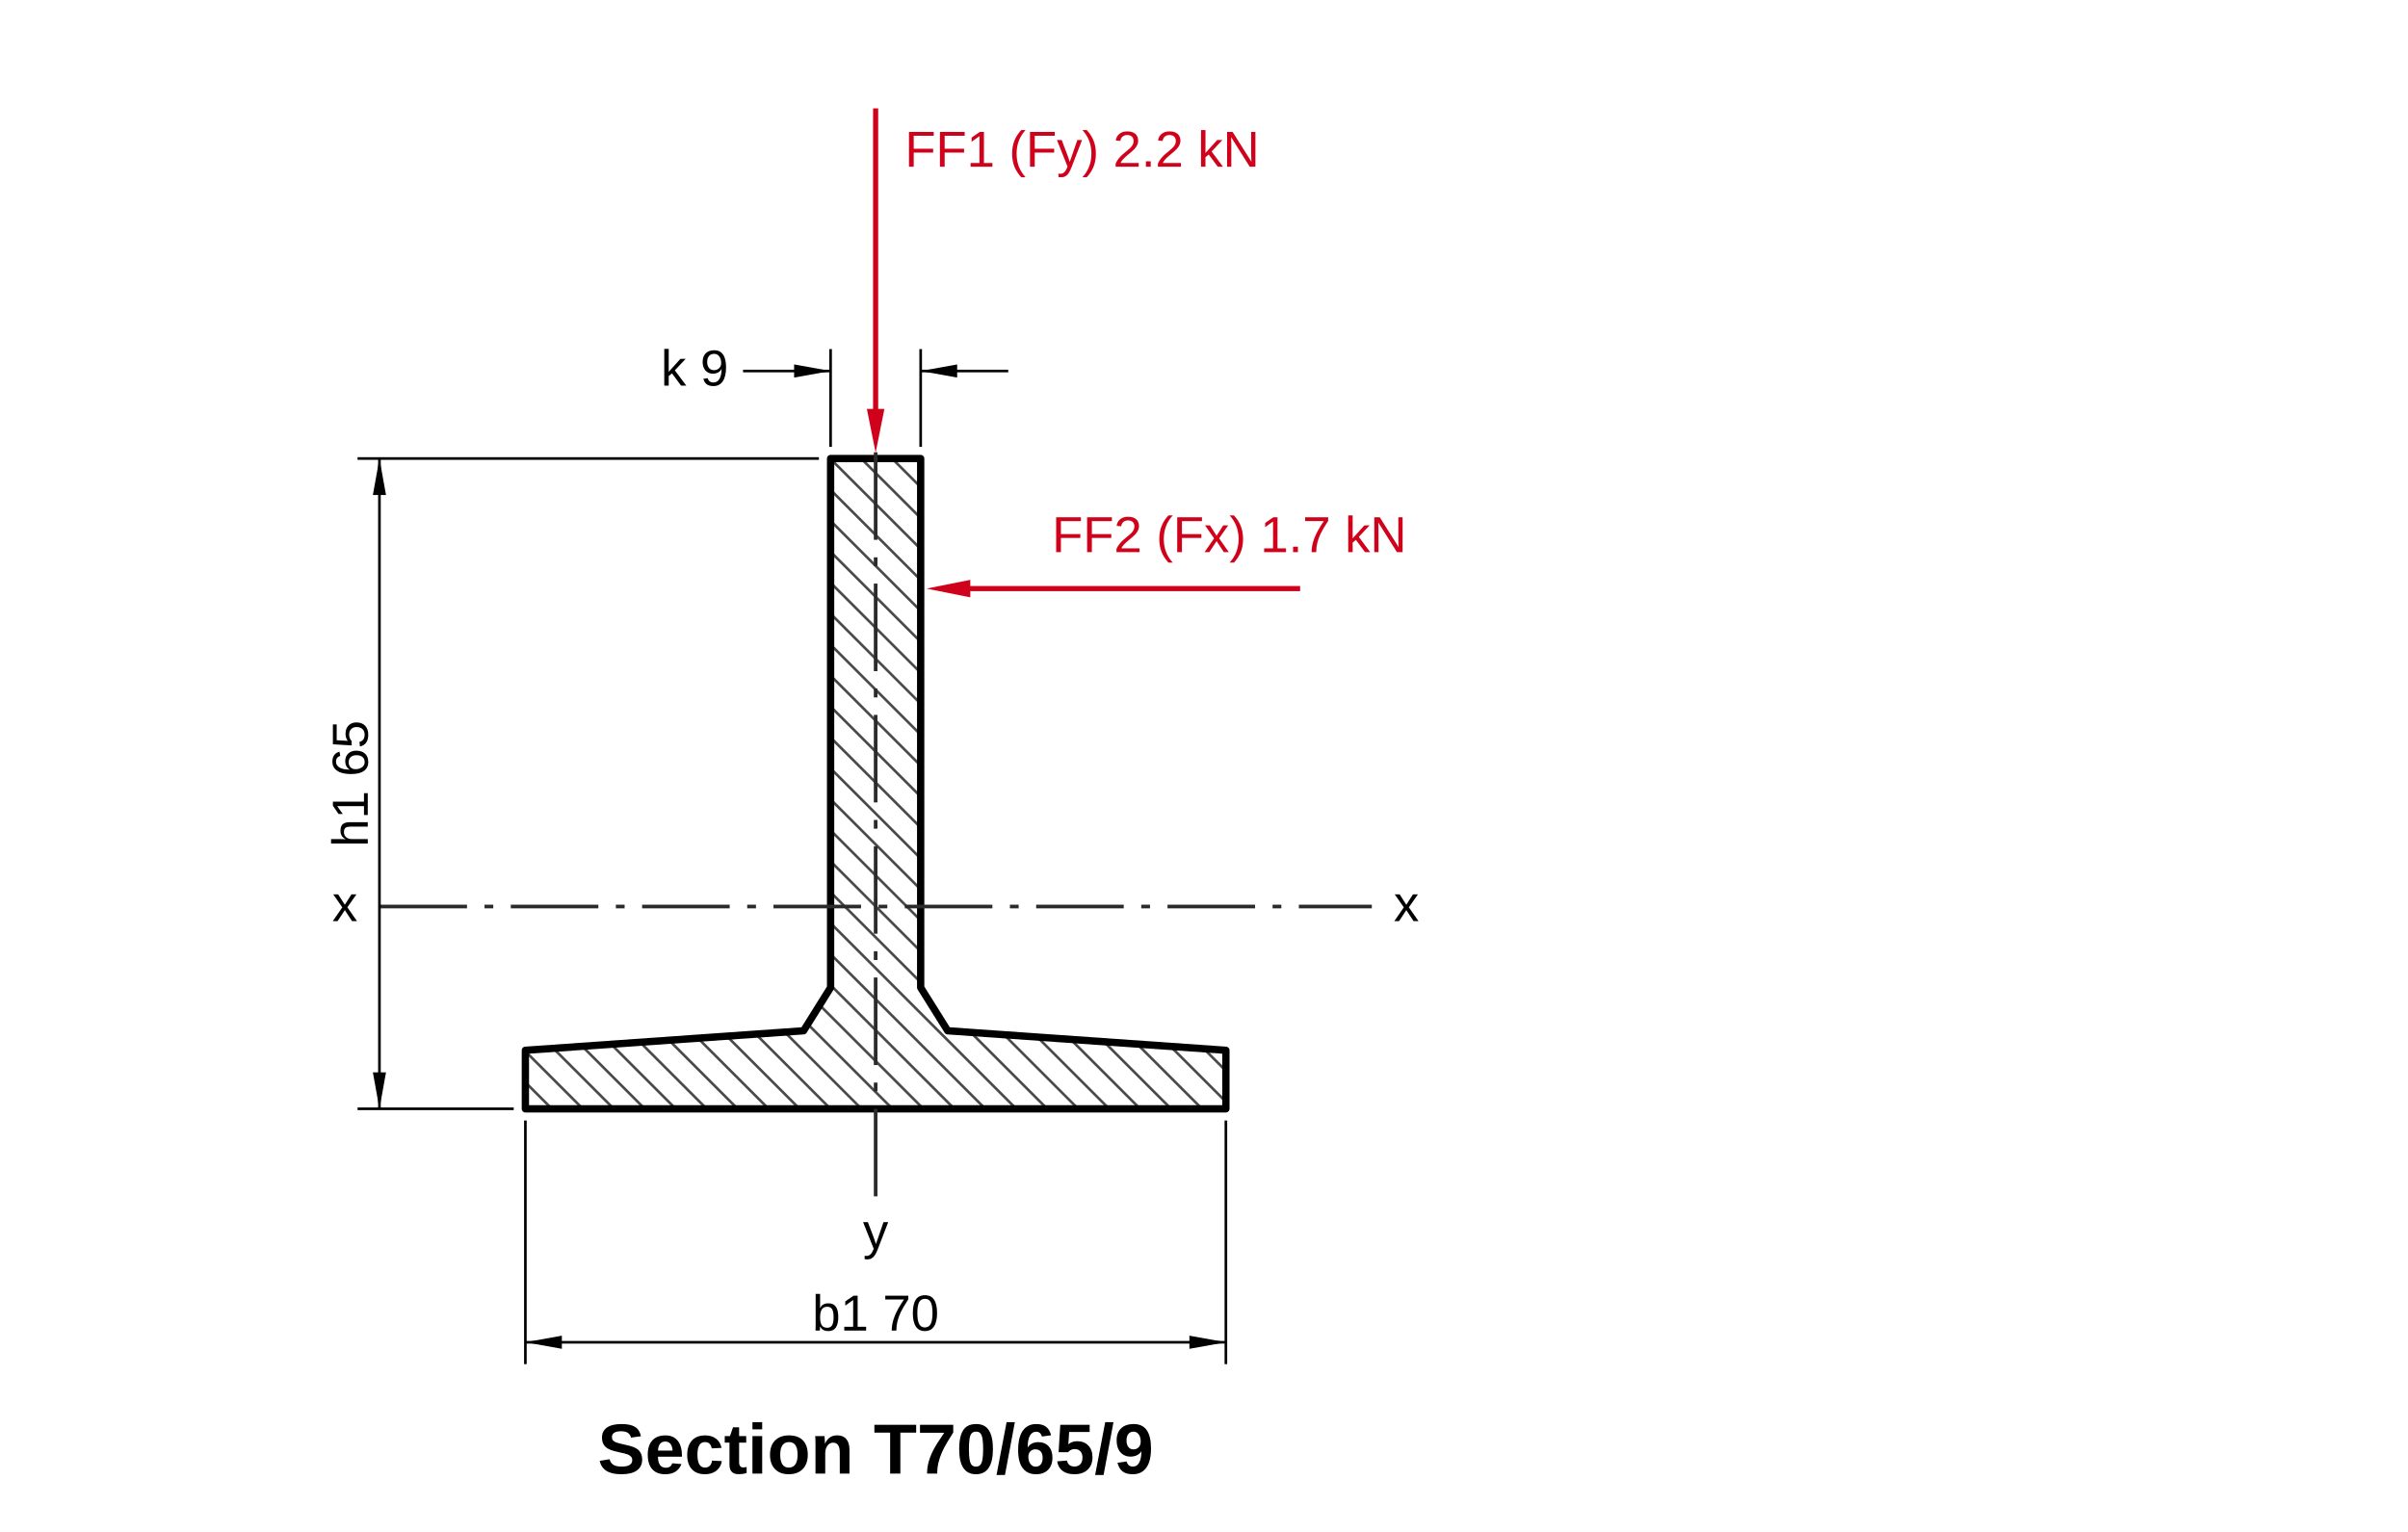
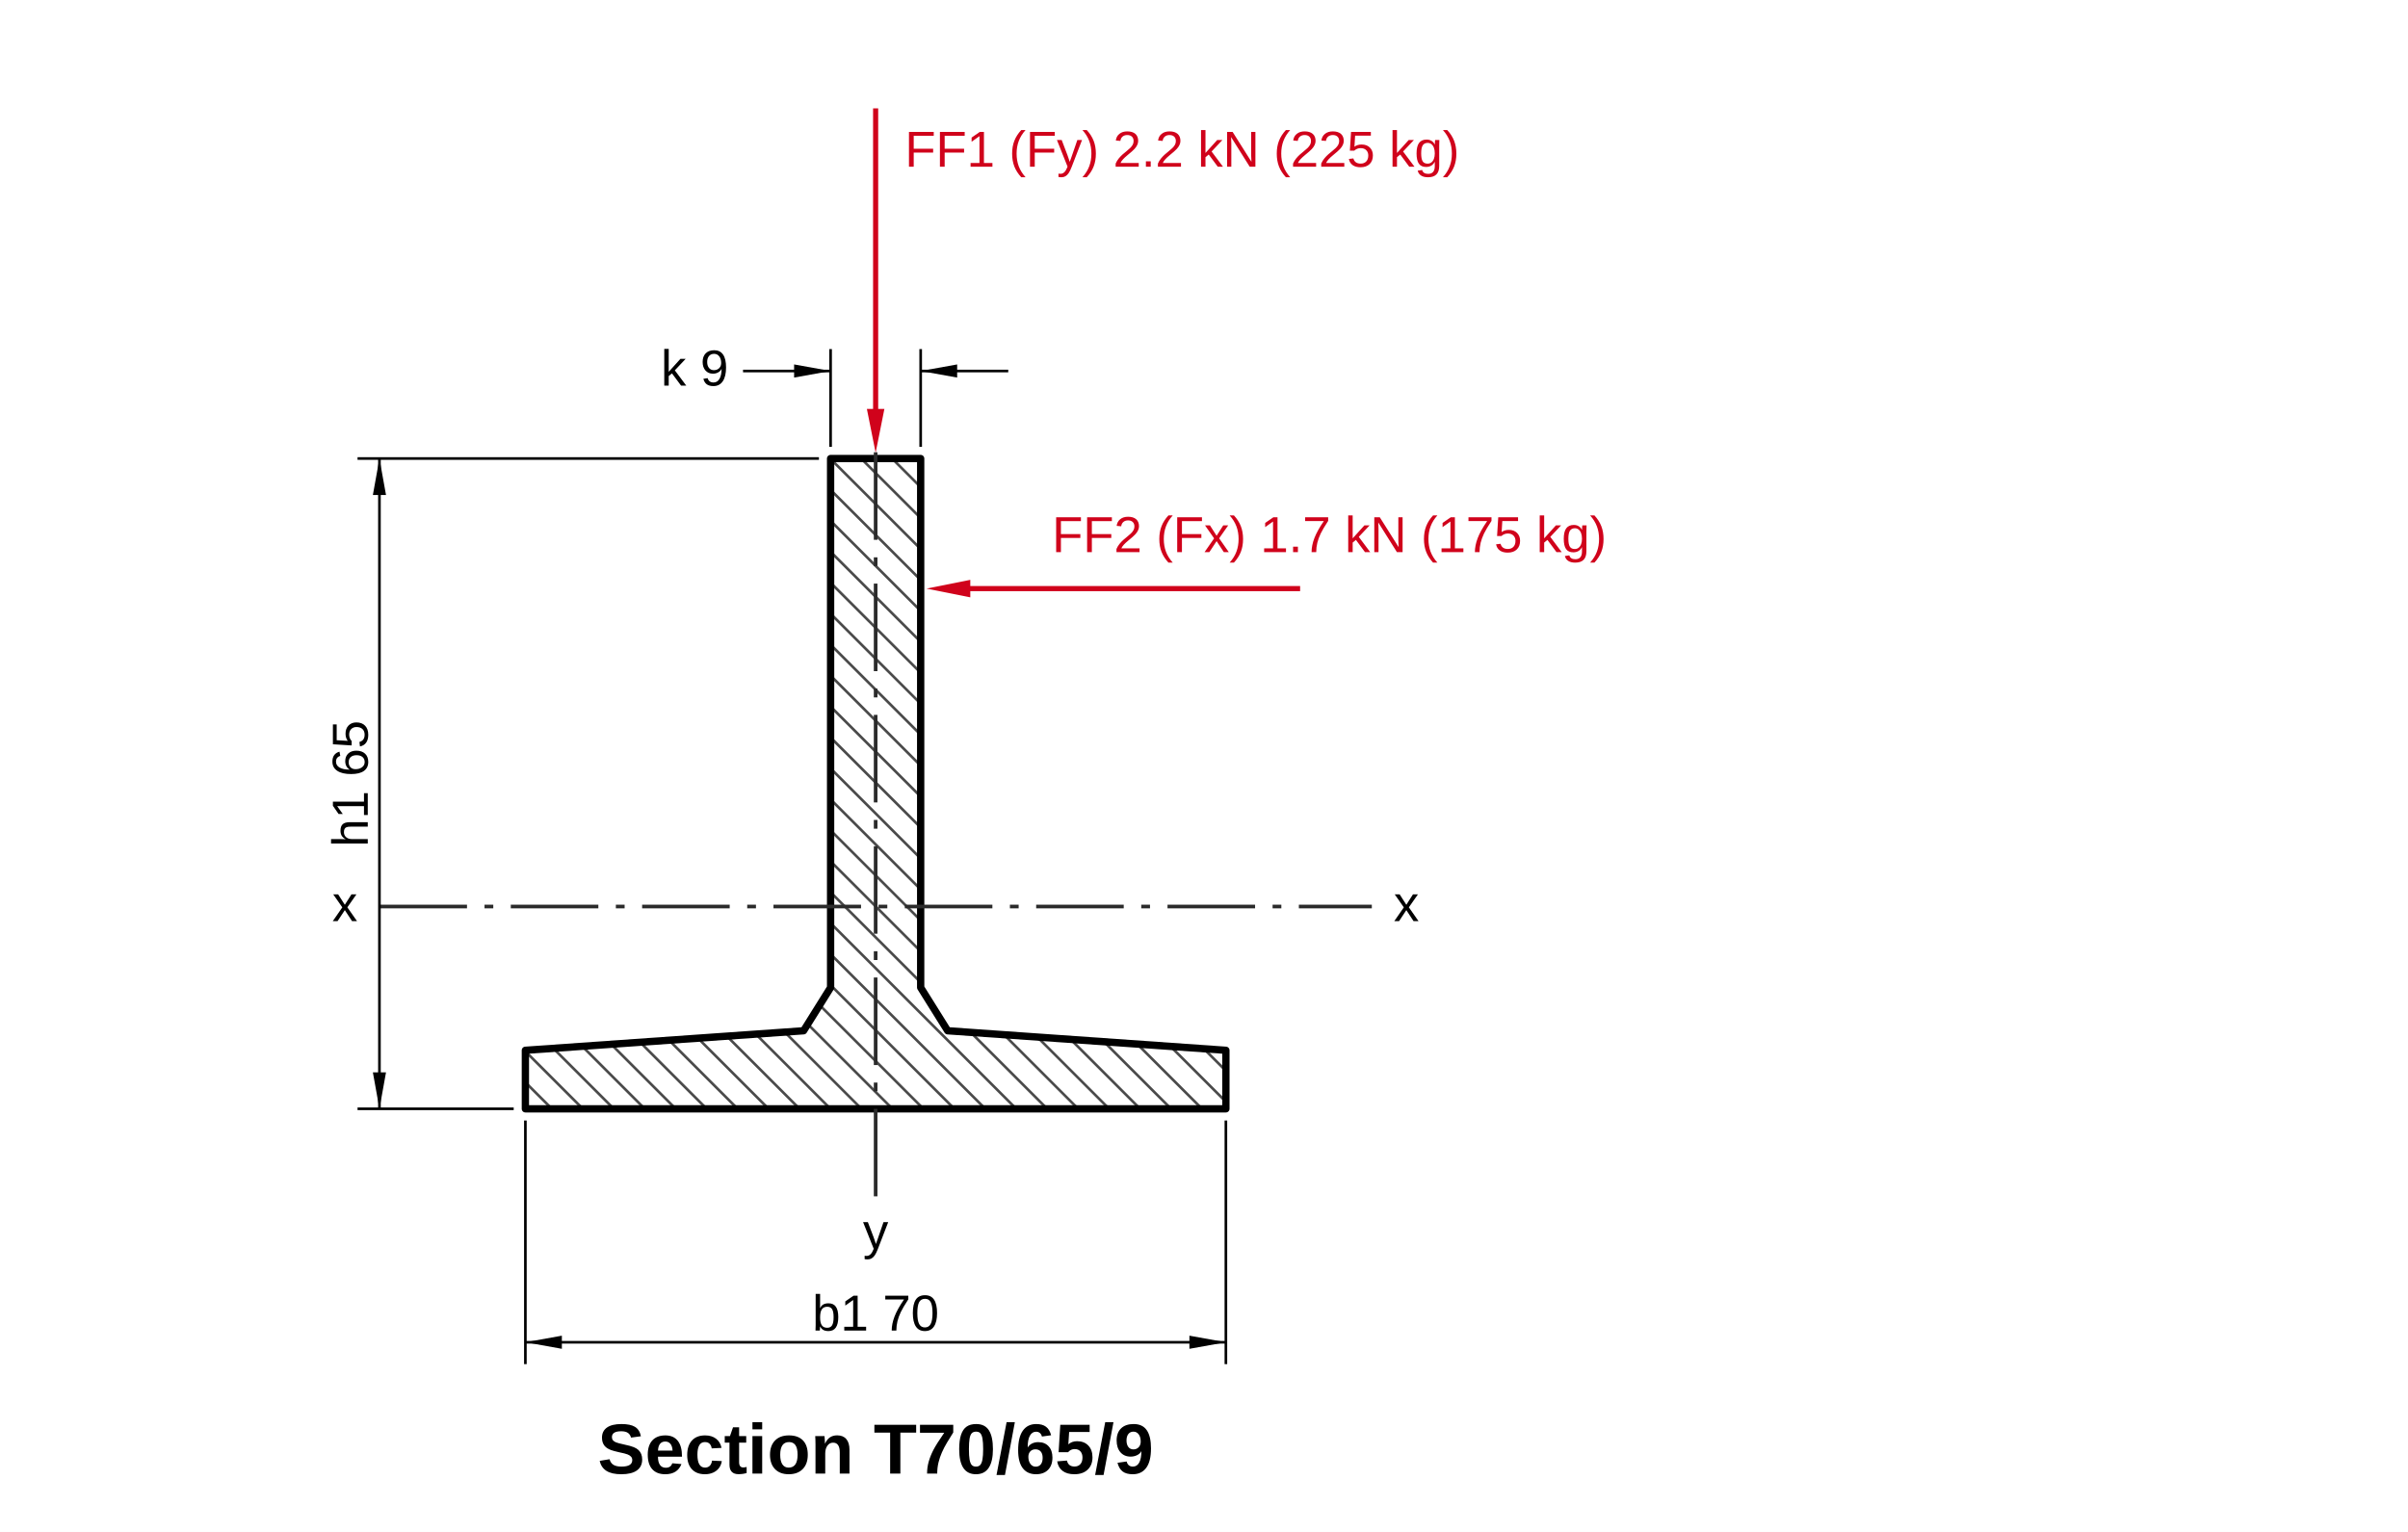
<svg xmlns="http://www.w3.org/2000/svg" version="1.1" width="165mm" height="105mm" viewBox="0 0 1650 1050" data-figure="F6">
  <rect x="0" y="0" width="1650" height="1050" fill="#FFFFFF" />
  <polyline points="611.27,314.29 630.86,333.87" fill="none" stroke="#4A4A4A" stroke-width="1.8" stroke-linejoin="round" stroke-linecap="butt" />
  <polyline points="590.06,314.29 630.86,355.09" fill="none" stroke="#4A4A4A" stroke-width="1.8" stroke-linejoin="round" stroke-linecap="butt" />
  <polyline points="569.14,314.58 630.86,376.3" fill="none" stroke="#4A4A4A" stroke-width="1.8" stroke-linejoin="round" stroke-linecap="butt" />
  <polyline points="569.14,335.8 630.86,397.51" fill="none" stroke="#4A4A4A" stroke-width="1.8" stroke-linejoin="round" stroke-linecap="butt" />
  <polyline points="569.14,357.01 630.86,418.73" fill="none" stroke="#4A4A4A" stroke-width="1.8" stroke-linejoin="round" stroke-linecap="butt" />
  <polyline points="569.14,378.22 630.86,439.94" fill="none" stroke="#4A4A4A" stroke-width="1.8" stroke-linejoin="round" stroke-linecap="butt" />
  <polyline points="569.14,399.44 630.86,461.15" fill="none" stroke="#4A4A4A" stroke-width="1.8" stroke-linejoin="round" stroke-linecap="butt" />
  <polyline points="569.14,420.65 630.86,482.36" fill="none" stroke="#4A4A4A" stroke-width="1.8" stroke-linejoin="round" stroke-linecap="butt" />
  <polyline points="569.14,441.86 630.86,503.58" fill="none" stroke="#4A4A4A" stroke-width="1.8" stroke-linejoin="round" stroke-linecap="butt" />
  <polyline points="569.14,463.08 630.86,524.79" fill="none" stroke="#4A4A4A" stroke-width="1.8" stroke-linejoin="round" stroke-linecap="butt" />
  <polyline points="824.89,718.83 840,733.93" fill="none" stroke="#4A4A4A" stroke-width="1.8" stroke-linejoin="round" stroke-linecap="butt" />
  <polyline points="569.14,484.29 630.86,546" fill="none" stroke="#4A4A4A" stroke-width="1.8" stroke-linejoin="round" stroke-linecap="butt" />
  <polyline points="802.08,717.23 840,755.15" fill="none" stroke="#4A4A4A" stroke-width="1.8" stroke-linejoin="round" stroke-linecap="butt" />
  <polyline points="569.14,505.5 630.86,567.22" fill="none" stroke="#4A4A4A" stroke-width="1.8" stroke-linejoin="round" stroke-linecap="butt" />
  <polyline points="779.27,715.63 823.64,760" fill="none" stroke="#4A4A4A" stroke-width="1.8" stroke-linejoin="round" stroke-linecap="butt" />
  <polyline points="569.14,526.72 630.86,588.43" fill="none" stroke="#4A4A4A" stroke-width="1.8" stroke-linejoin="round" stroke-linecap="butt" />
  <polyline points="756.45,714.03 802.43,760" fill="none" stroke="#4A4A4A" stroke-width="1.8" stroke-linejoin="round" stroke-linecap="butt" />
  <polyline points="569.14,547.93 630.86,609.64" fill="none" stroke="#4A4A4A" stroke-width="1.8" stroke-linejoin="round" stroke-linecap="butt" />
  <polyline points="733.64,712.43 781.21,760" fill="none" stroke="#4A4A4A" stroke-width="1.8" stroke-linejoin="round" stroke-linecap="butt" />
  <polyline points="569.14,569.14 630.86,630.86" fill="none" stroke="#4A4A4A" stroke-width="1.8" stroke-linejoin="round" stroke-linecap="butt" />
  <polyline points="710.82,710.82 760,760" fill="none" stroke="#4A4A4A" stroke-width="1.8" stroke-linejoin="round" stroke-linecap="butt" />
  <polyline points="569.14,590.36 630.86,652.07" fill="none" stroke="#4A4A4A" stroke-width="1.8" stroke-linejoin="round" stroke-linecap="butt" />
  <polyline points="688.01,709.22 738.79,760" fill="none" stroke="#4A4A4A" stroke-width="1.8" stroke-linejoin="round" stroke-linecap="butt" />
  <polyline points="569.14,611.57 630.86,673.28" fill="none" stroke="#4A4A4A" stroke-width="1.8" stroke-linejoin="round" stroke-linecap="butt" />
  <polyline points="665.2,707.62 717.57,760" fill="none" stroke="#4A4A4A" stroke-width="1.8" stroke-linejoin="round" stroke-linecap="butt" />
  <polyline points="569.14,632.78 696.36,760" fill="none" stroke="#4A4A4A" stroke-width="1.8" stroke-linejoin="round" stroke-linecap="butt" />
  <polyline points="569.14,654 675.15,760" fill="none" stroke="#4A4A4A" stroke-width="1.8" stroke-linejoin="round" stroke-linecap="butt" />
  <polyline points="569.14,675.21 653.93,760" fill="none" stroke="#4A4A4A" stroke-width="1.8" stroke-linejoin="round" stroke-linecap="butt" />
  <polyline points="561.63,688.91 632.72,760" fill="none" stroke="#4A4A4A" stroke-width="1.8" stroke-linejoin="round" stroke-linecap="butt" />
  <polyline points="553.47,701.96 611.51,760" fill="none" stroke="#4A4A4A" stroke-width="1.8" stroke-linejoin="round" stroke-linecap="butt" />
  <polyline points="537.71,707.42 590.29,760" fill="none" stroke="#4A4A4A" stroke-width="1.8" stroke-linejoin="round" stroke-linecap="butt" />
  <polyline points="517.89,708.81 569.08,760" fill="none" stroke="#4A4A4A" stroke-width="1.8" stroke-linejoin="round" stroke-linecap="butt" />
  <polyline points="498.07,710.2 547.87,760" fill="none" stroke="#4A4A4A" stroke-width="1.8" stroke-linejoin="round" stroke-linecap="butt" />
  <polyline points="478.25,711.59 526.65,760" fill="none" stroke="#4A4A4A" stroke-width="1.8" stroke-linejoin="round" stroke-linecap="butt" />
  <polyline points="458.42,712.98 505.44,760" fill="none" stroke="#4A4A4A" stroke-width="1.8" stroke-linejoin="round" stroke-linecap="butt" />
  <polyline points="438.6,714.37 484.23,760" fill="none" stroke="#4A4A4A" stroke-width="1.8" stroke-linejoin="round" stroke-linecap="butt" />
  <polyline points="418.78,715.76 463.02,760" fill="none" stroke="#4A4A4A" stroke-width="1.8" stroke-linejoin="round" stroke-linecap="butt" />
  <polyline points="398.96,717.15 441.8,760" fill="none" stroke="#4A4A4A" stroke-width="1.8" stroke-linejoin="round" stroke-linecap="butt" />
  <polyline points="379.13,718.54 420.59,760" fill="none" stroke="#4A4A4A" stroke-width="1.8" stroke-linejoin="round" stroke-linecap="butt" />
  <polyline points="360,720.62 399.38,760" fill="none" stroke="#4A4A4A" stroke-width="1.8" stroke-linejoin="round" stroke-linecap="butt" />
  <polyline points="360,741.84 378.16,760" fill="none" stroke="#4A4A4A" stroke-width="1.8" stroke-linejoin="round" stroke-linecap="butt" />
  <polygon data-tag="rail-section" data-value="T70/65/9" points="360,760 840,760 840,719.89 649.37,706.51 630.86,676.89 630.86,314.29 569.14,314.29 569.14,676.89 550.63,706.51 360,719.89" fill="none" stroke="#000000" stroke-width="5" stroke-linejoin="round" stroke-linecap="butt" />
  <polyline data-tag="axis-x" points="260,621.35 940,621.35" fill="none" stroke="#2B2B2B" stroke-width="2.5" stroke-linejoin="round" stroke-linecap="butt" stroke-dasharray="60 12 6 12" />
  <text x="245" y="631.35" font-family="ISOCPEUR, 'Arial Narrow', Arial, sans-serif" font-size="34.72" text-anchor="end" fill="#000000">x</text>
  <text x="955" y="631.35" font-family="ISOCPEUR, 'Arial Narrow', Arial, sans-serif" font-size="34.72" text-anchor="start" fill="#000000">x</text>
  <polyline data-tag="axis-y" points="600,820 600,234.29" fill="none" stroke="#2B2B2B" stroke-width="2.5" stroke-linejoin="round" stroke-linecap="butt" stroke-dasharray="60 12 6 12" />
  <text x="600" y="856" font-family="ISOCPEUR, 'Arial Narrow', Arial, sans-serif" font-size="34.72" text-anchor="middle" fill="#000000">y</text>
  <polyline data-tag="force-fy" data-value="2.2" points="600,74.29 600,290.29" fill="none" stroke="#D0021B" stroke-width="3.5" stroke-linejoin="round" stroke-linecap="butt" />
  <polygon points="600,310.29 594,280.29 606,280.29" fill="#D0021B" stroke="none" />
-   <text data-tag="force-fy-text" data-value="2.2" x="620" y="114.29" font-family="ISOCPEUR, 'Arial Narrow', Arial, sans-serif" font-size="34.72" text-anchor="start" fill="#D0021B">FF1 (Fy) 2.2 kN</text>
+   <text data-tag="force-fy-text" data-value="2.2" x="620" y="114.29" font-family="ISOCPEUR, 'Arial Narrow', Arial, sans-serif" font-size="34.72" text-anchor="start" fill="#D0021B">FF1 (Fy) 2.2 kN (225 kg)</text>
  <polyline data-tag="force-fx" data-value="1.7" points="890.86,403.43 654.86,403.43" fill="none" stroke="#D0021B" stroke-width="3.5" stroke-linejoin="round" stroke-linecap="butt" />
  <polygon points="634.86,403.43 664.86,397.43 664.86,409.43" fill="#D0021B" stroke="none" />
-   <text data-tag="force-fx-text" data-value="1.7" x="720.86" y="378.43" font-family="ISOCPEUR, 'Arial Narrow', Arial, sans-serif" font-size="34.72" text-anchor="start" fill="#D0021B">FF2 (Fx) 1.7 kN</text>
+   <text data-tag="force-fx-text" data-value="1.7" x="720.86" y="378.43" font-family="ISOCPEUR, 'Arial Narrow', Arial, sans-serif" font-size="34.72" text-anchor="start" fill="#D0021B">FF2 (Fx) 1.7 kN (175 kg)</text>
  <polyline data-tag="dim-b1-ext" points="360,768 360,935" fill="none" stroke="#000000" stroke-width="1.8" stroke-linejoin="round" stroke-linecap="butt" />
  <polyline data-tag="dim-b1-ext" points="840,768 840,935" fill="none" stroke="#000000" stroke-width="1.8" stroke-linejoin="round" stroke-linecap="butt" />
  <polyline data-tag="dim-b1" data-value="70" points="360,920 840,920" fill="none" stroke="#000000" stroke-width="1.8" stroke-linejoin="round" stroke-linecap="butt" />
  <polygon points="360,920 385,915.5 385,924.5" fill="#000000" stroke="none" />
  <polygon points="840,920 815,924.5 815,915.5" fill="#000000" stroke="none" />
  <text data-tag="dim-b1-text" data-value="70" x="600" y="912" font-family="ISOCPEUR, 'Arial Narrow', Arial, sans-serif" font-size="34.72" text-anchor="middle" fill="#000000">b1 70</text>
  <polyline data-tag="dim-h1-ext" points="352,760 245,760" fill="none" stroke="#000000" stroke-width="1.8" stroke-linejoin="round" stroke-linecap="butt" />
  <polyline data-tag="dim-h1-ext" points="561.14,314.29 245,314.29" fill="none" stroke="#000000" stroke-width="1.8" stroke-linejoin="round" stroke-linecap="butt" />
  <polyline data-tag="dim-h1" data-value="65" points="260,760 260,314.29" fill="none" stroke="#000000" stroke-width="1.8" stroke-linejoin="round" stroke-linecap="butt" />
  <polygon points="260,760 255.5,735 264.5,735" fill="#000000" stroke="none" />
  <polygon points="260,314.29 264.5,339.29 255.5,339.29" fill="#000000" stroke="none" />
  <text data-tag="dim-h1-text" data-value="65" x="252" y="537.14" font-family="ISOCPEUR, 'Arial Narrow', Arial, sans-serif" font-size="34.72" text-anchor="middle" fill="#000000" transform="rotate(-90 252 537.14)">h1 65</text>
  <polyline data-tag="dim-k-ext" points="569.14,306.29 569.14,239.29" fill="none" stroke="#000000" stroke-width="1.8" stroke-linejoin="round" stroke-linecap="butt" />
  <polyline data-tag="dim-k-ext" points="630.86,306.29 630.86,239.29" fill="none" stroke="#000000" stroke-width="1.8" stroke-linejoin="round" stroke-linecap="butt" />
  <polyline data-tag="dim-k" points="509.14,254.29 569.14,254.29" fill="none" stroke="#000000" stroke-width="1.8" stroke-linejoin="round" stroke-linecap="butt" />
  <polyline data-tag="dim-k" points="630.86,254.29 690.86,254.29" fill="none" stroke="#000000" stroke-width="1.8" stroke-linejoin="round" stroke-linecap="butt" />
  <polygon points="569.14,254.29 544.14,258.79 544.14,249.79" fill="#000000" stroke="none" />
  <polygon points="630.86,254.29 655.86,249.79 655.86,258.79" fill="#000000" stroke="none" />
  <text data-tag="dim-k-text" data-value="9" x="499.14" y="264.29" font-family="ISOCPEUR, 'Arial Narrow', Arial, sans-serif" font-size="34.72" text-anchor="end" fill="#000000">k 9</text>
  <text data-tag="designation" data-value="T70/65/9" x="600" y="1010" font-family="ISOCPEUR, 'Arial Narrow', Arial, sans-serif" font-size="48.61" text-anchor="middle" fill="#000000" font-weight="bold">Section T70/65/9</text>
</svg>
